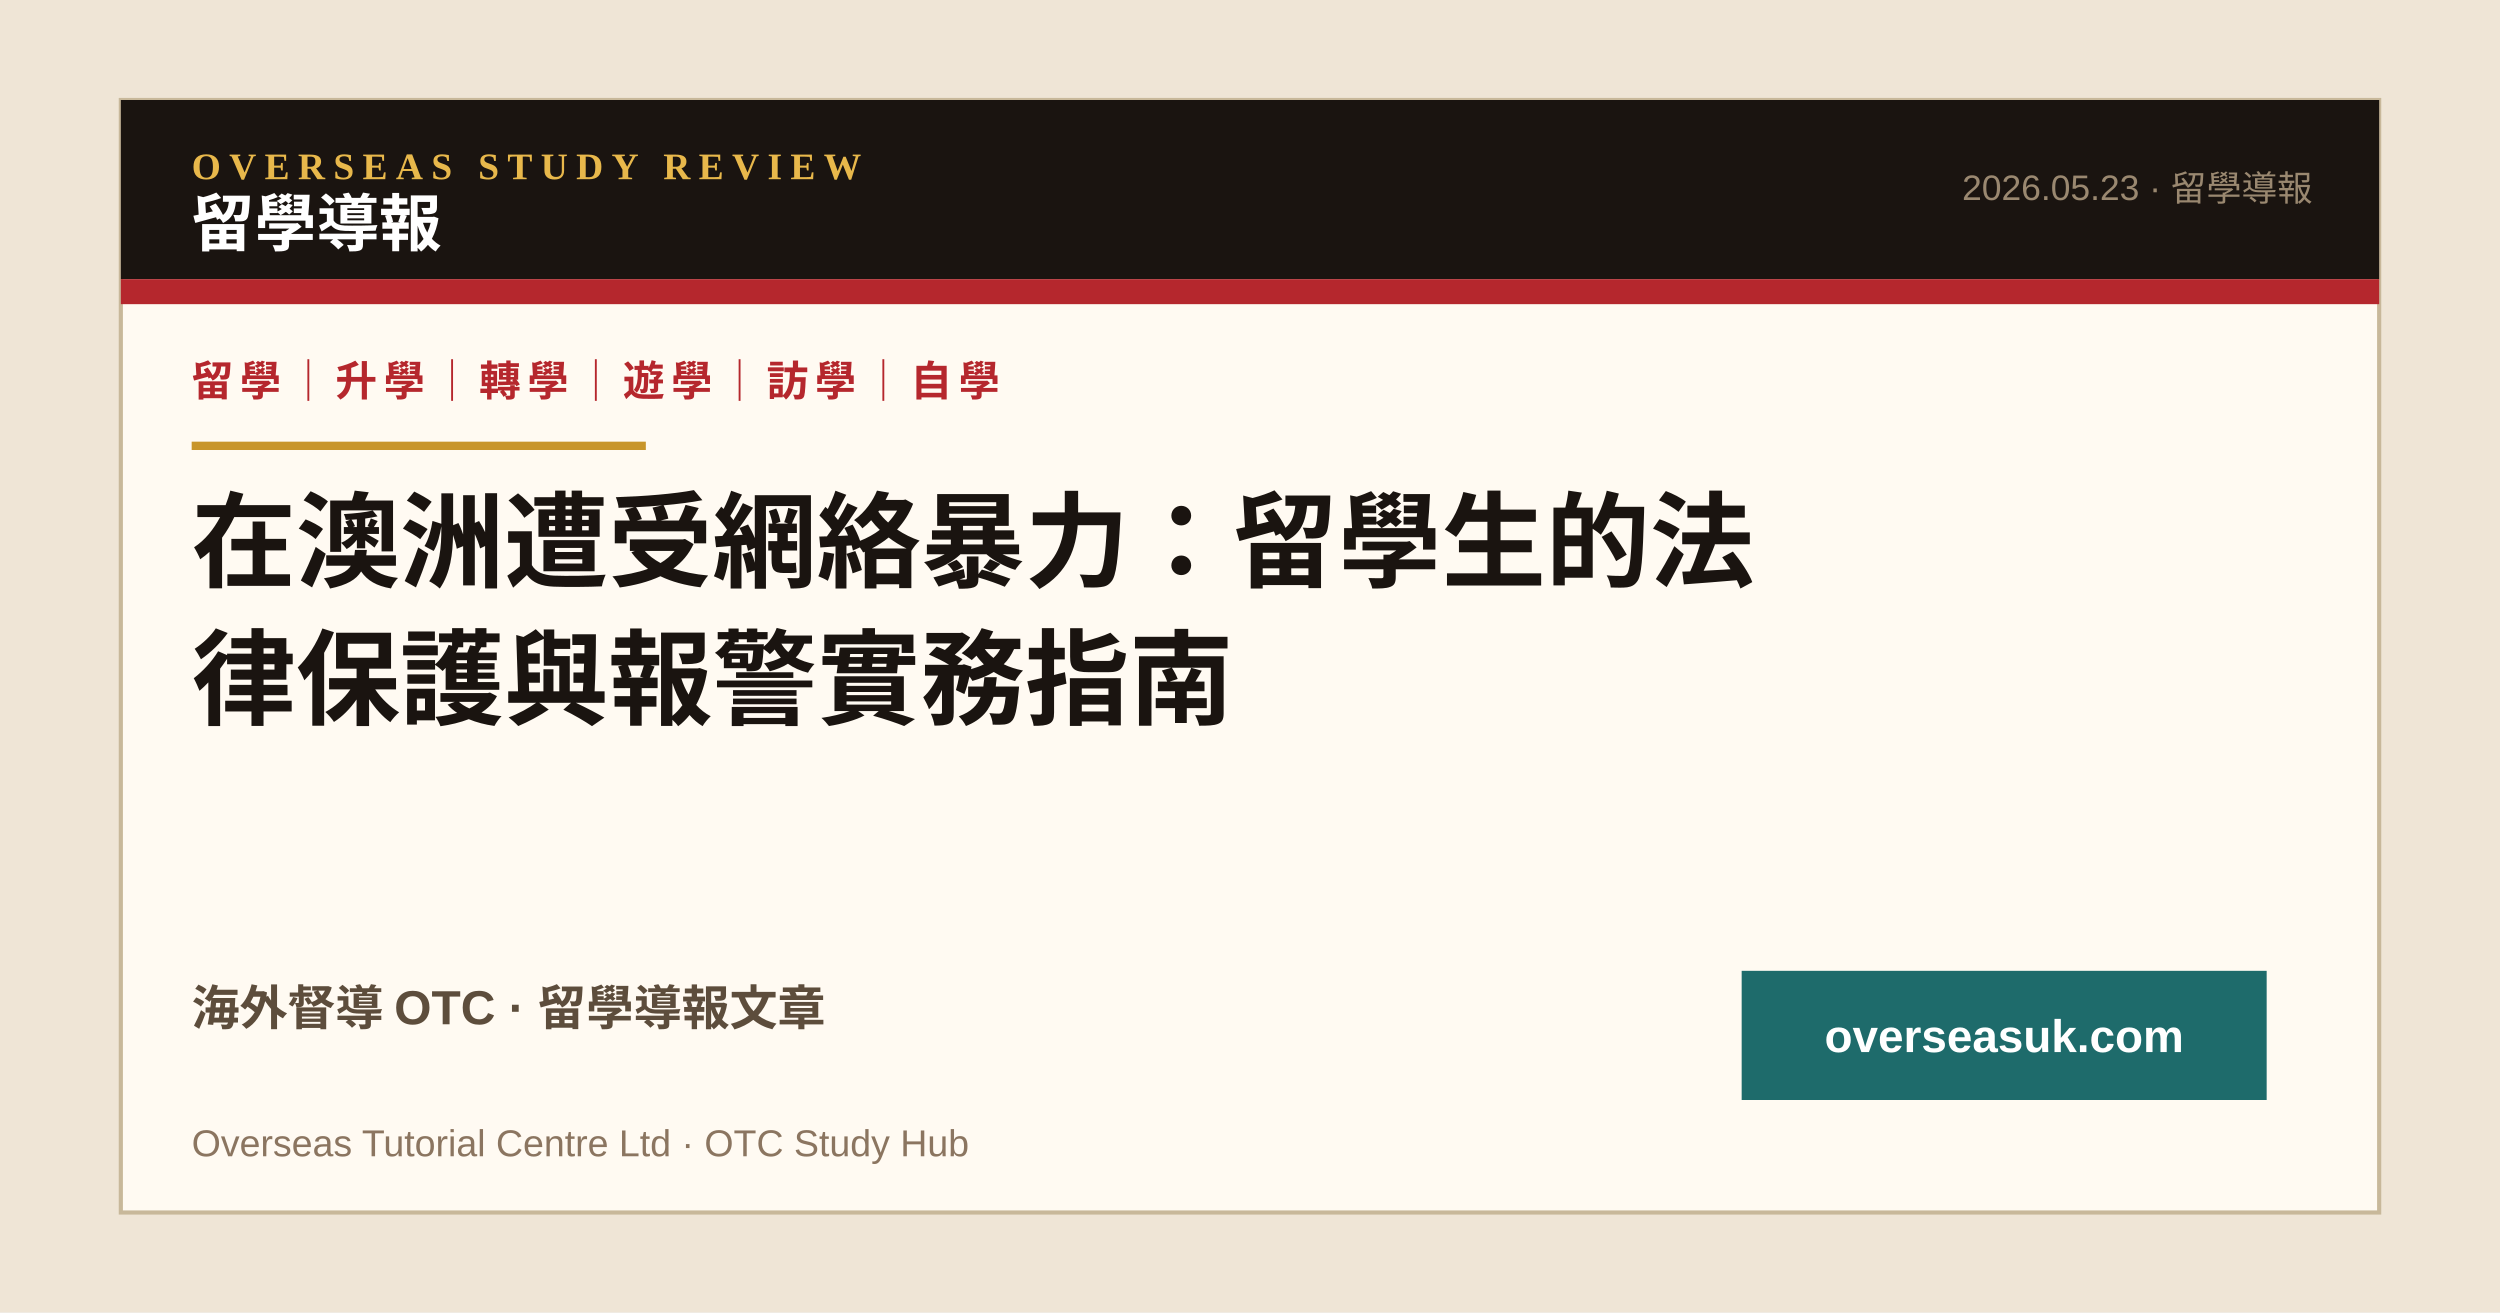
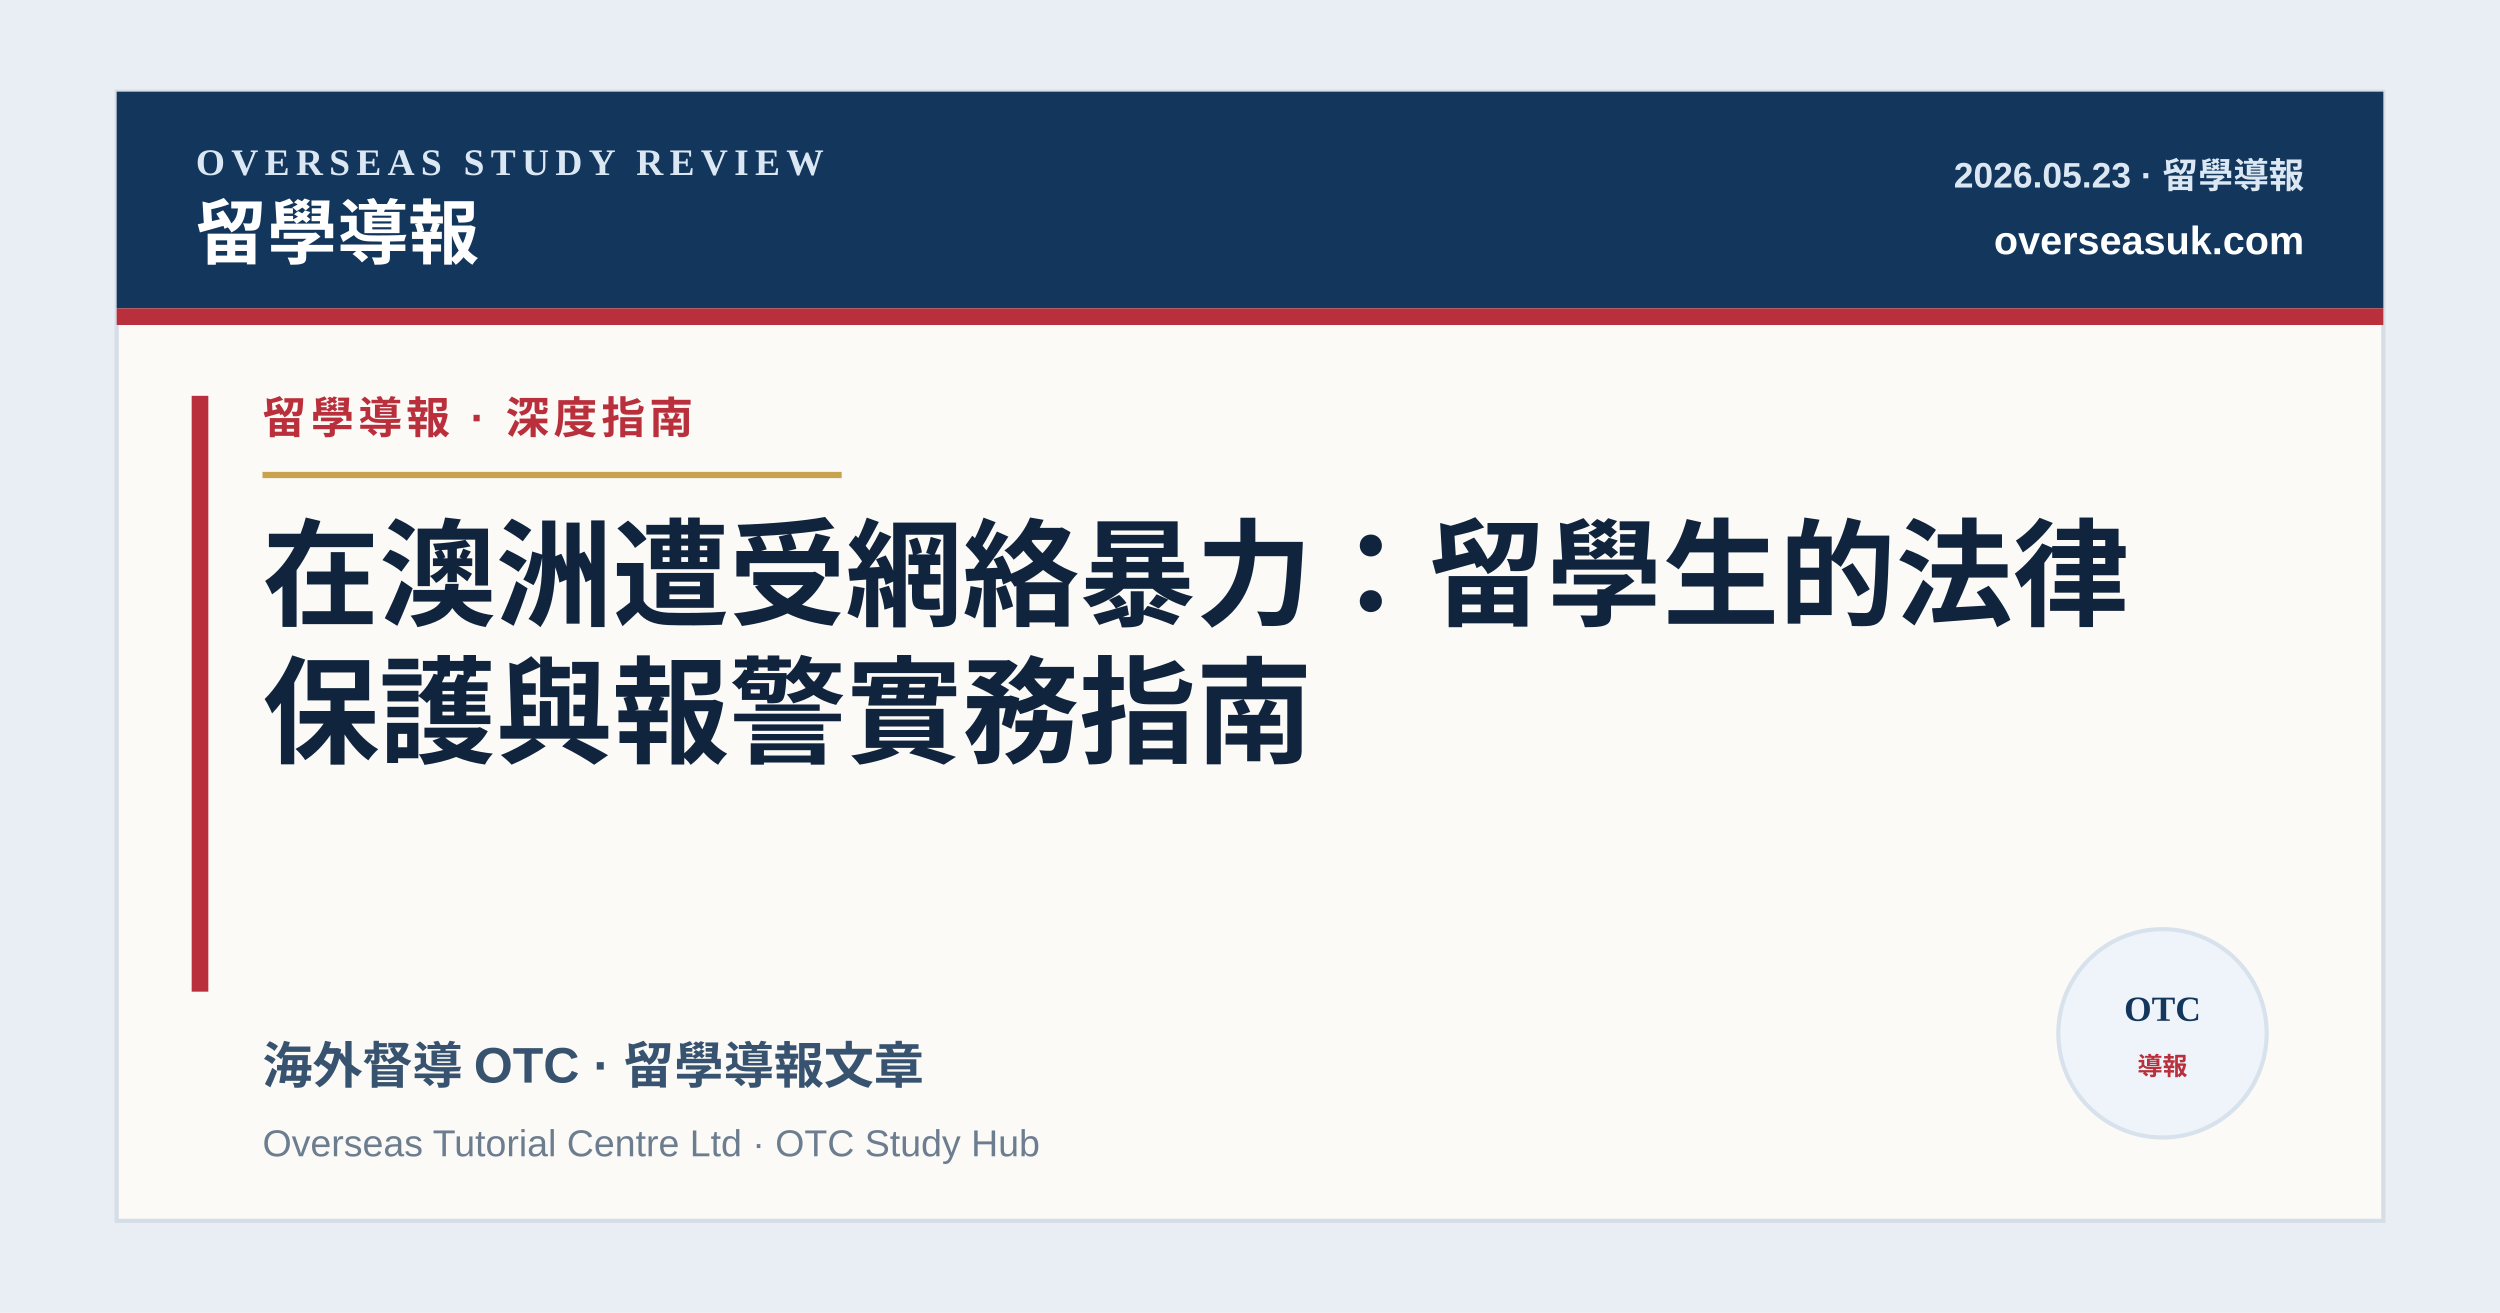
<svg xmlns="http://www.w3.org/2000/svg" width="1200" height="630" viewBox="0 0 1200 630">
-   <rect width="1200" height="630" fill="#efe5d6" />
-   <rect x="58" y="48" width="1084" height="534" fill="#fffaf2" stroke="#c8b89a" stroke-width="2" />
-   <rect x="58" y="48" width="1084" height="86" fill="#1a1410" />
-   <rect x="58" y="134" width="1084" height="12" fill="#b5272d" />
-   <text x="92" y="86" fill="#e8b84b" font-family="Georgia, 'Times New Roman', serif" font-size="18" font-weight="700" letter-spacing="4">OVERSEAS STUDY REVIEW</text>
-   <text x="92" y="118" fill="#ffffff" font-family="'Noto Serif TC', 'Songti TC', Georgia, serif" font-size="30" font-weight="800">留學導報</text>
-   <text x="1110" y="96" text-anchor="end" fill="#9a8870" font-family="Arial, sans-serif" font-size="17">2026.05.23 · 留學導報</text>
-   <text x="92" y="190" fill="#b5272d" font-family="Arial, sans-serif" font-size="20" font-weight="800" letter-spacing="3">留學｜升學｜轉學｜遊學｜訪學｜自學</text>
-   <line x1="92" y1="214" x2="310" y2="214" stroke="#c8952a" stroke-width="4" />
-   <text x="92" y="278" fill="#1a1410" font-family="'Noto Serif TC', 'Songti TC', Georgia, serif" font-size="50" font-weight="900">在澳洲遭受網絡暴力：留學生的法</text>
-   <text x="92" y="344" fill="#1a1410" font-family="'Noto Serif TC', 'Songti TC', Georgia, serif" font-size="50" font-weight="900">律保護與報警實務指南</text>
-   <text x="92" y="492" fill="#5d4d3c" font-family="'Noto Sans TC', Arial, sans-serif" font-size="23" font-weight="700">海外督導 OTC · 留學導報文章</text>
-   <rect x="836" y="466" width="252" height="62" fill="#1e6b6b" />
-   <text x="962" y="505" text-anchor="middle" fill="#ffffff" font-family="Arial, sans-serif" font-size="22" font-weight="800">overseasuk.com</text>
-   <text x="92" y="555" fill="#8b7560" font-family="Arial, sans-serif" font-size="18">Overseas Tutorial Centre Ltd · OTC Study Hub</text>
+   <rect width="1200" height="630" fill="#e9eef4" />
+   <rect x="56" y="44" width="1088" height="542" rx="0" fill="#fbfaf7" stroke="#d5dde7" stroke-width="2" />
+   <rect x="56" y="44" width="1088" height="104" fill="#12365c" />
+   <rect x="56" y="148" width="1088" height="8" fill="#b92f3b" />
+   <rect x="92" y="190" width="8" height="286" fill="#b92f3b" />
+   <text x="94" y="84" fill="#dbe7f3" font-family="Georgia, 'Times New Roman', serif" font-size="18" font-weight="700" letter-spacing="3">OVERSEAS STUDY REVIEW</text>
+   <text x="94" y="124" fill="#ffffff" font-family="'Noto Serif TC', 'Songti TC', Georgia, serif" font-size="34" font-weight="900">留學導報</text>
+   <text x="1106" y="90" text-anchor="end" fill="#dbe7f3" font-family="'Noto Sans TC', Arial, sans-serif" font-size="17" font-weight="700">2026.05.23 · 留學導報</text>
+   <text x="1106" y="122" text-anchor="end" fill="#ffffff" font-family="'Noto Sans TC', Arial, sans-serif" font-size="19" font-weight="800">overseasuk.com</text>
+   <text x="126" y="208" fill="#b92f3b" font-family="'Noto Sans TC', Arial, sans-serif" font-size="21" font-weight="900" letter-spacing="2">留學導報 · 深度指南</text>
+   <line x1="126" y1="228" x2="404" y2="228" stroke="#c9a24e" stroke-width="3" />
+   <text x="126" y="296" fill="#10243d" font-family="'Noto Serif TC', 'Songti TC', Georgia, serif" font-size="56" font-weight="900">在澳洲遭受網絡暴力：留學生的法律</text>
+   <text x="126" y="362" fill="#10243d" font-family="'Noto Serif TC', 'Songti TC', Georgia, serif" font-size="56" font-weight="900">保護與報警實務指南</text>
+   <text x="126" y="520" fill="#38536f" font-family="'Noto Sans TC', Arial, sans-serif" font-size="24" font-weight="800">海外督導 OTC · 留學導報文章</text>
+   <text x="126" y="555" fill="#6c7d90" font-family="'Noto Sans TC', Arial, sans-serif" font-size="18">Overseas Tutorial Centre Ltd · OTC Study Hub</text>
+   <circle cx="1038" cy="496" r="50" fill="#eef4f9" stroke="#d7e2ec" stroke-width="2" />
+   <text x="1038" y="490" text-anchor="middle" fill="#12365c" font-family="Georgia, 'Times New Roman', serif" font-size="17" font-weight="800">OTC</text>
+   <text x="1038" y="516" text-anchor="middle" fill="#b92f3b" font-family="'Noto Sans TC', Arial, sans-serif" font-size="12" font-weight="900">導報</text>
</svg>
